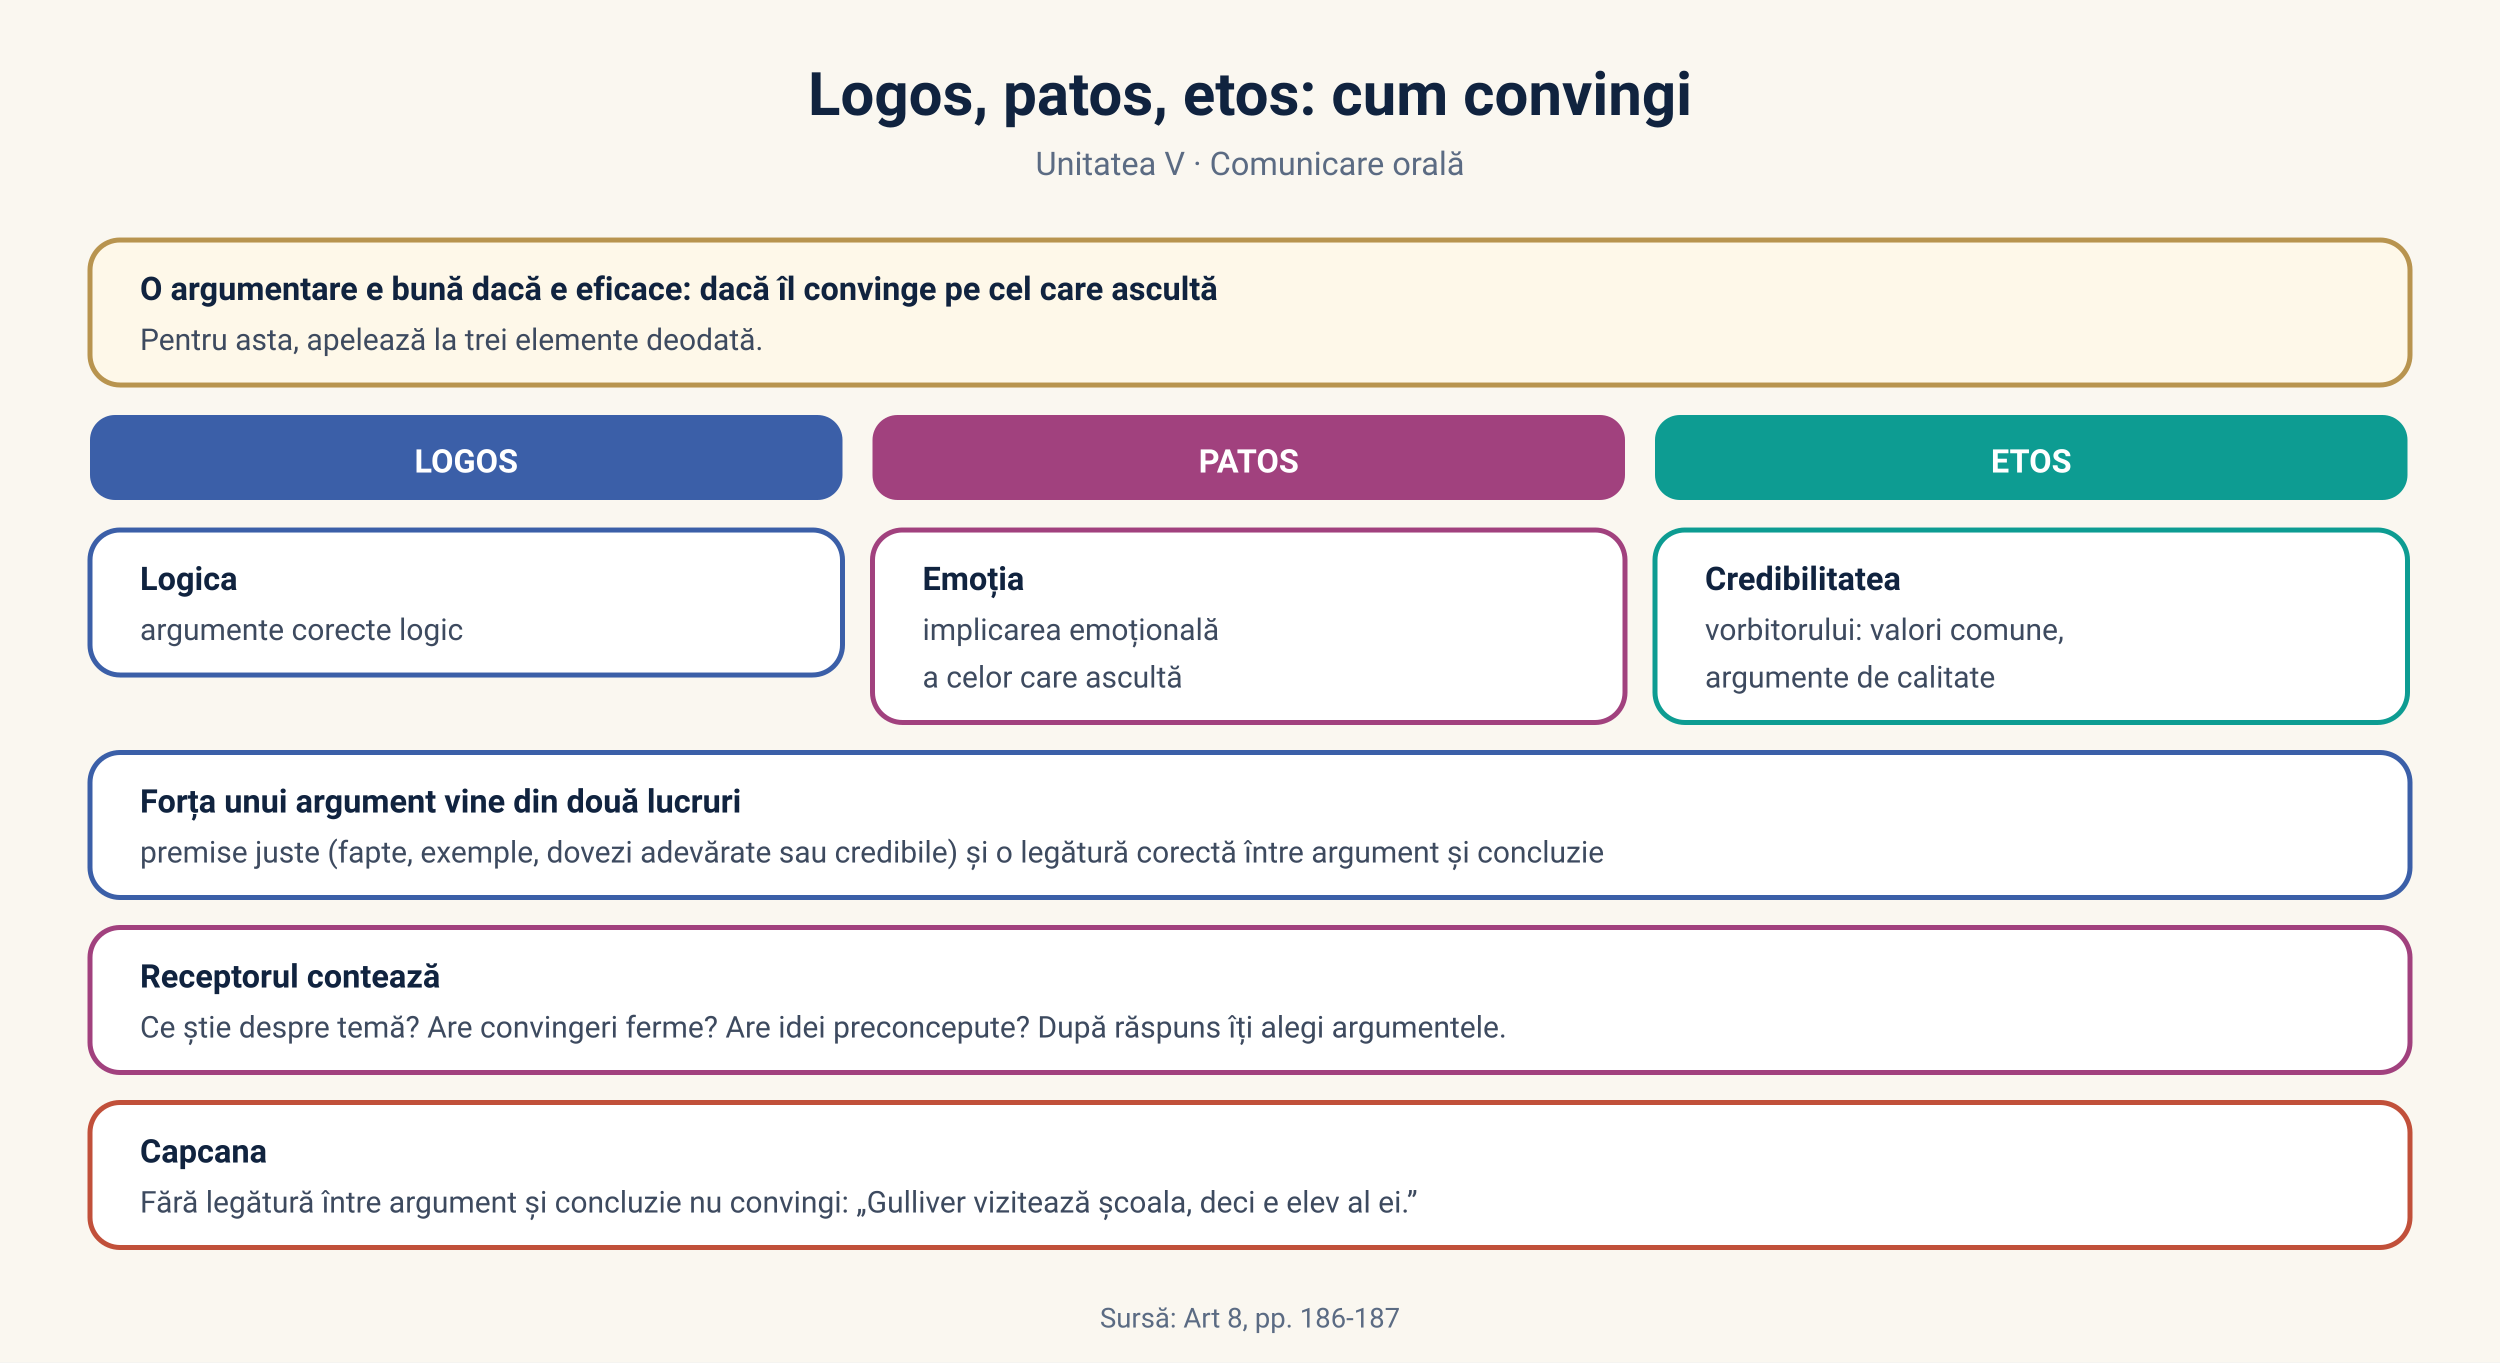
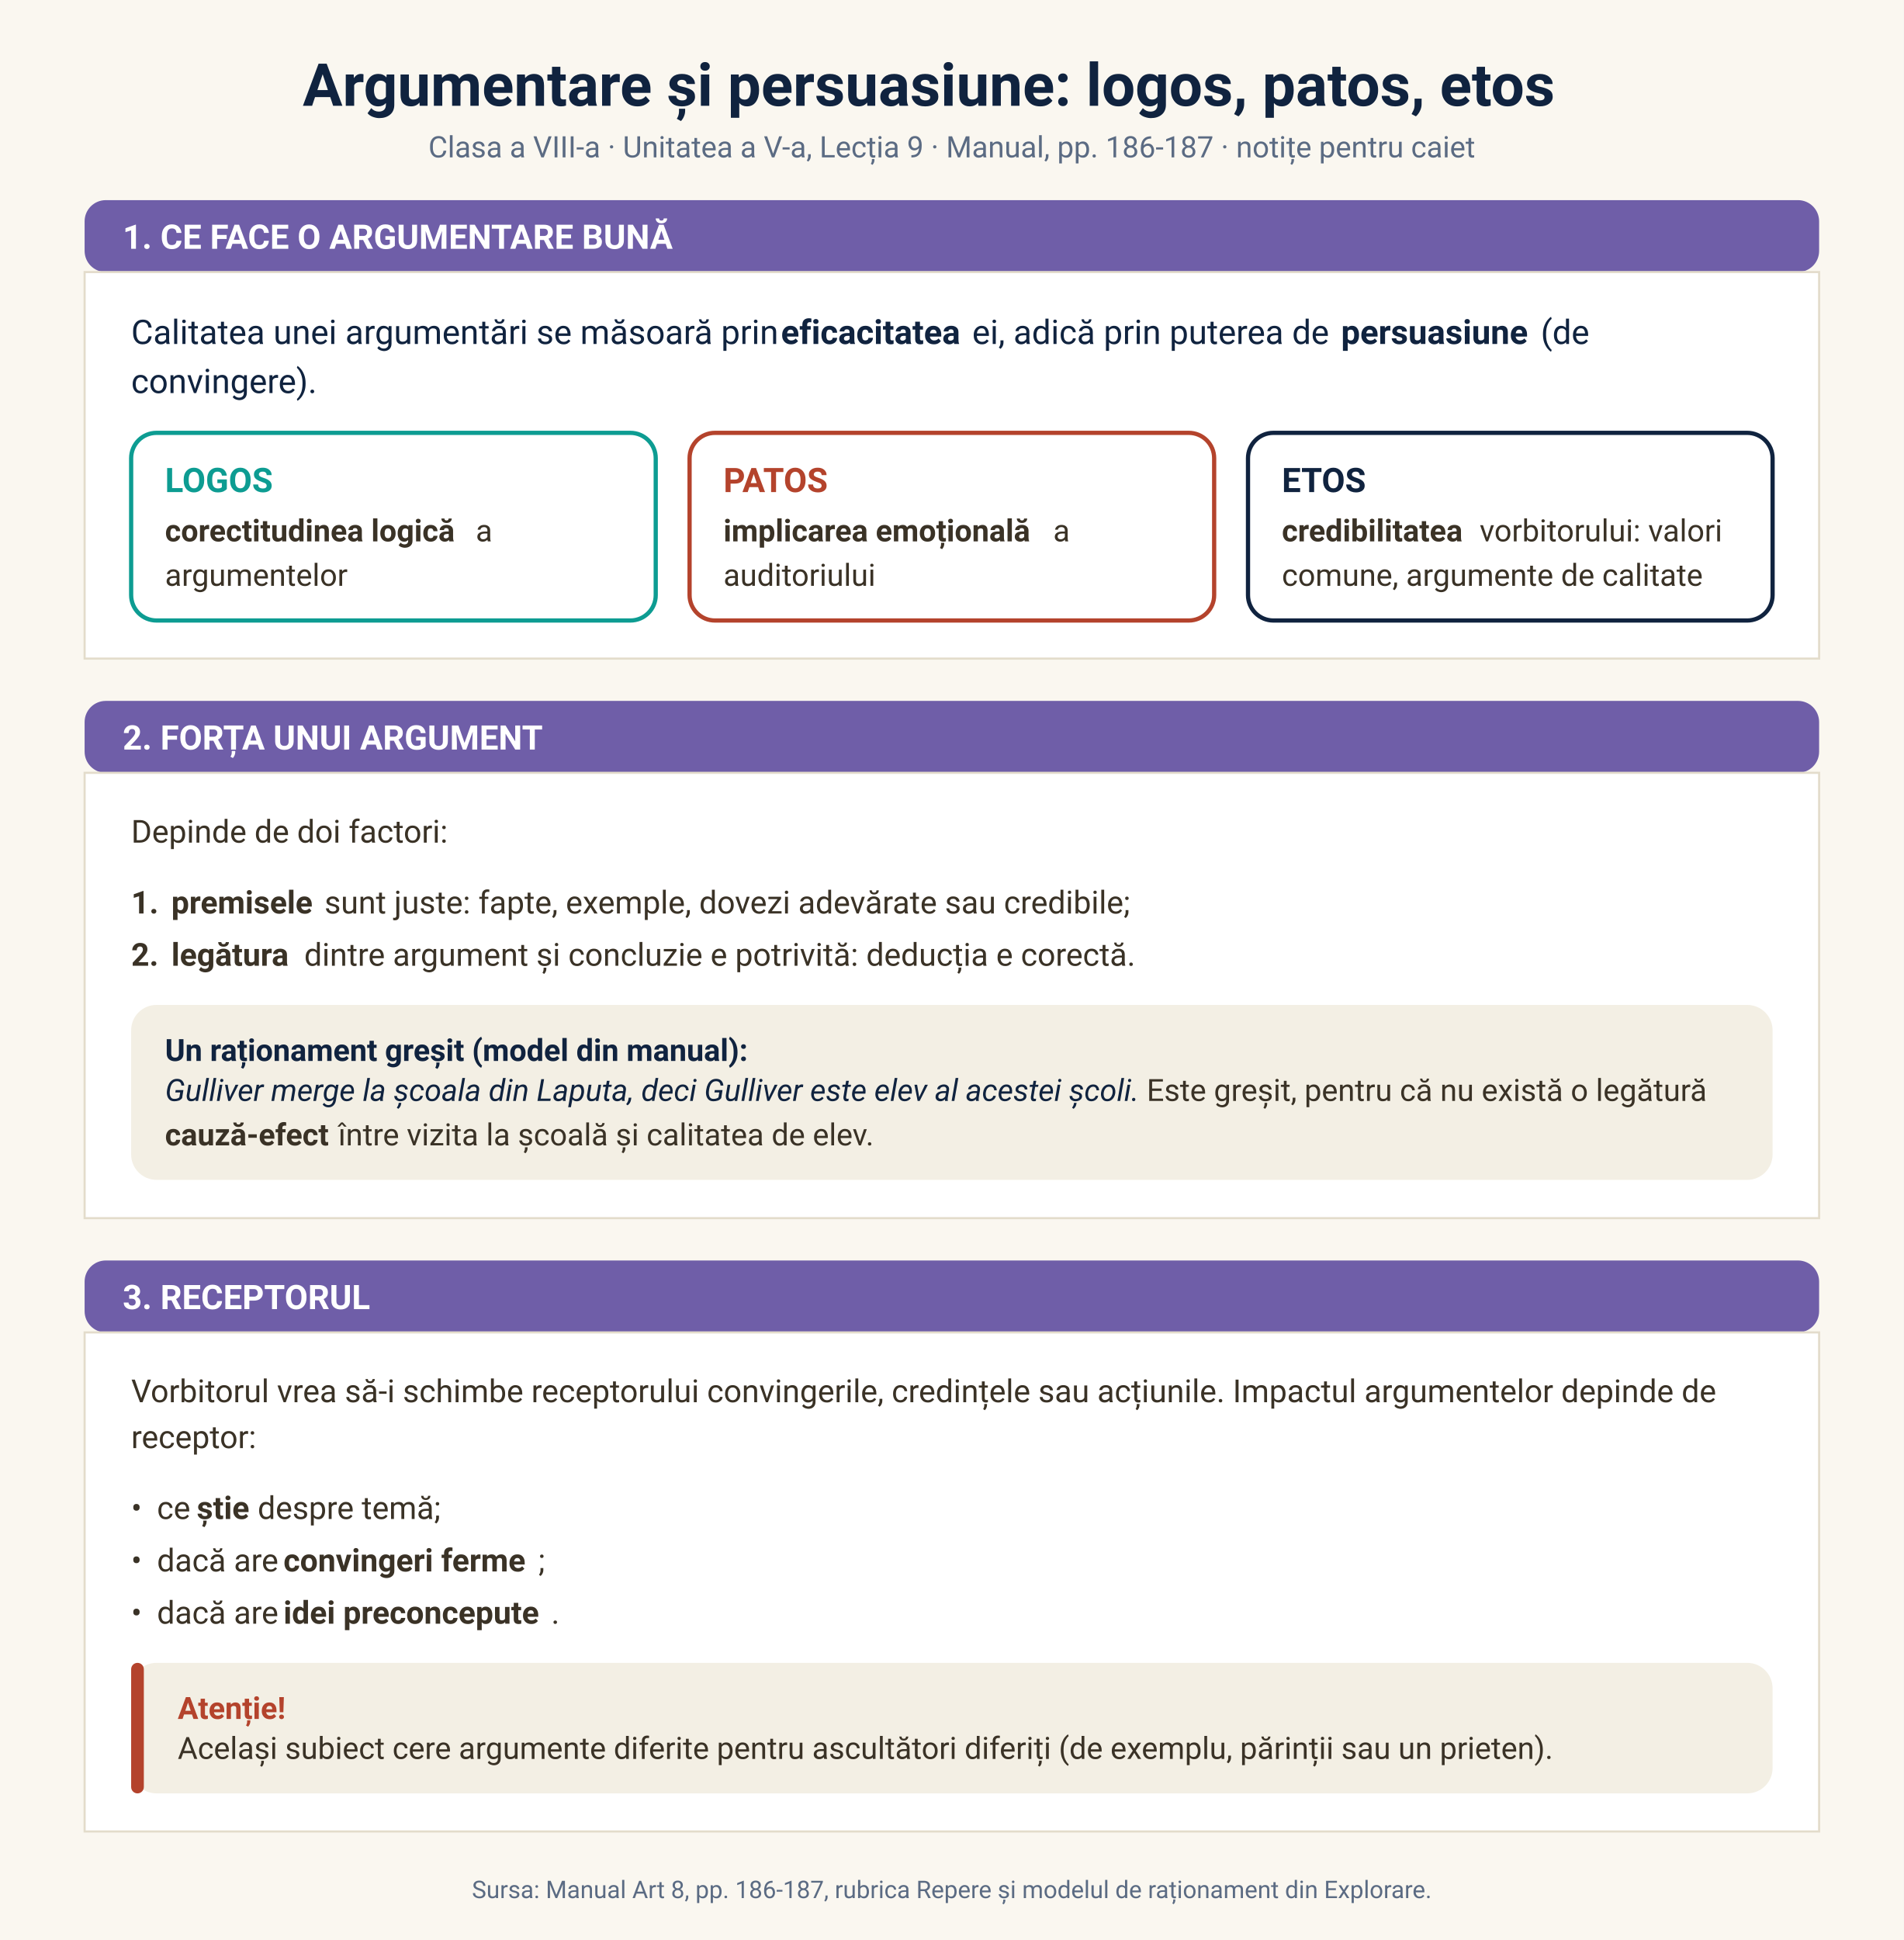
- <svg xmlns="http://www.w3.org/2000/svg" viewBox="0 0 1000 545" font-family="'Segoe UI', 'Plus Jakarta Sans', -apple-system, Roboto, sans-serif">
-   <rect width="1000" height="545" fill="#faf7f0" />
-   <text x="500" y="46" text-anchor="middle" font-size="24" font-weight="700" fill="#10233f">Logos, patos, etos: cum convingi</text>
-   <text x="500" y="70" text-anchor="middle" font-size="13" fill="#5b6b83">Unitatea V · Comunicare orală</text>
-   <rect x="36" y="96" width="928" height="58" rx="12" fill="#fef8e9" stroke="#b8944f" stroke-width="2" />
-   <text x="56" y="120" font-size="13" font-weight="700" fill="#10233f">O argumentare e bună dacă e eficace: dacă îl convinge pe cel care ascultă</text>
-   <text x="56" y="140" font-size="12" fill="#3d4a5f">Pentru asta, apelează la trei elemente deodată.</text>
-   <rect x="36" y="166" width="301" height="34" rx="10" fill="#3b5fa8" />
-   <text x="186.5" y="189" text-anchor="middle" font-size="13" font-weight="700" fill="#ffffff">LOGOS</text>
-   <rect x="36" y="212" width="301" height="58" rx="12" fill="#ffffff" stroke="#3b5fa8" stroke-width="2" />
-   <text x="56" y="236" font-size="13" font-weight="700" fill="#10233f">Logica</text>
-   <text x="56" y="256" font-size="12" fill="#3d4a5f">argumente corecte logic</text>
-   <rect x="349" y="166" width="301" height="34" rx="10" fill="#a1417e" />
-   <text x="499.5" y="189" text-anchor="middle" font-size="13" font-weight="700" fill="#ffffff">PATOS</text>
-   <rect x="349" y="212" width="301" height="77" rx="12" fill="#ffffff" stroke="#a1417e" stroke-width="2" />
-   <text x="369" y="236" font-size="13" font-weight="700" fill="#10233f">Emoția</text>
-   <text x="369" y="256" font-size="12" fill="#3d4a5f">implicarea emoțională</text>
-   <text x="369" y="275" font-size="12" fill="#3d4a5f">a celor care ascultă</text>
-   <rect x="662" y="166" width="301" height="34" rx="10" fill="#0d9c92" />
-   <text x="812.5" y="189" text-anchor="middle" font-size="13" font-weight="700" fill="#ffffff">ETOS</text>
-   <rect x="662" y="212" width="301" height="77" rx="12" fill="#ffffff" stroke="#0d9c92" stroke-width="2" />
-   <text x="682" y="236" font-size="13" font-weight="700" fill="#10233f">Credibilitatea</text>
-   <text x="682" y="256" font-size="12" fill="#3d4a5f">vorbitorului: valori comune,</text>
-   <text x="682" y="275" font-size="12" fill="#3d4a5f">argumente de calitate</text>
-   <rect x="36" y="301" width="928" height="58" rx="12" fill="#ffffff" stroke="#3b5fa8" stroke-width="2" />
-   <text x="56" y="325" font-size="13" font-weight="700" fill="#10233f">Forța unui argument vine din două lucruri</text>
-   <text x="56" y="345" font-size="12" fill="#3d4a5f">premise juste (fapte, exemple, dovezi adevărate sau credibile) și o legătură corectă între argument și concluzie</text>
-   <rect x="36" y="371" width="928" height="58" rx="12" fill="#ffffff" stroke="#a1417e" stroke-width="2" />
-   <text x="56" y="395" font-size="13" font-weight="700" fill="#10233f">Receptorul contează</text>
-   <text x="56" y="415" font-size="12" fill="#3d4a5f">Ce știe despre temă? Are convingeri ferme? Are idei preconcepute? După răspuns îți alegi argumentele.</text>
-   <rect x="36" y="441" width="928" height="58" rx="12" fill="#ffffff" stroke="#c1503a" stroke-width="2" />
-   <text x="56" y="465" font-size="13" font-weight="700" fill="#10233f">Capcana</text>
-   <text x="56" y="485" font-size="12" fill="#3d4a5f">Fără legătură între argument și concluzie nu convingi: „Gulliver vizitează școala, deci e elev al ei.”</text>
-   <text x="500" y="531" text-anchor="middle" font-size="11" fill="#5b6b83">Sursă: Art 8, pp. 186-187</text>
+ <svg xmlns="http://www.w3.org/2000/svg" viewBox="0 0 900 917" font-family="'Segoe UI', 'Plus Jakarta Sans', -apple-system, Roboto, sans-serif">
+   <rect width="900" height="917" fill="#faf7f0" />
+   <text x="143.1" y="50.0" font-size="28" fill="#10233f" font-weight="700" textLength="615.2" lengthAdjust="spacing">Argumentare și persuasiune: logos, patos, etos</text>
+   <text x="202.5" y="74.4" font-size="14" fill="#5b6b83" textLength="495.0" lengthAdjust="spacing">Clasa a VIII-a · Unitatea a V-a, Lecția 9 · Manual, pp. 186-187 · notițe pentru caiet</text>
+   <rect x="40" y="94.6" width="820" height="34" rx="10" fill="#6f5ea8" />
+   <text x="58" y="117.6" font-size="16" font-weight="700" fill="#ffffff">1. CE FACE O ARGUMENTARE BUNĂ</text>
+   <rect x="40" y="128.6" width="820" height="182.7" fill="#ffffff" stroke="#e3dccb" />
+   <text x="62.0" y="162.6" font-size="16" fill="#10233f" textLength="302.9" lengthAdjust="spacing">Calitatea unei argumentări se măsoară prin</text>
+   <text x="369.2" y="162.6" font-size="16" fill="#10233f" font-weight="700" textLength="86.1" lengthAdjust="spacing">eficacitatea</text>
+   <text x="459.6" y="162.6" font-size="16" fill="#10233f" textLength="170.1" lengthAdjust="spacing">ei, adică prin puterea de</text>
+   <text x="634.0" y="162.6" font-size="16" fill="#10233f" font-weight="700" textLength="90.1" lengthAdjust="spacing">persuasiune</text>
+   <text x="728.4" y="162.6" font-size="16" fill="#10233f" textLength="22.6" lengthAdjust="spacing">(de</text>
+   <text x="62.0" y="185.8" font-size="16" fill="#10233f" textLength="86.6" lengthAdjust="spacing">convingere).</text>
+   <rect x="62.0" y="204.6" width="248.0" height="88.7" rx="12" fill="#ffffff" stroke="#0d9c92" stroke-width="2" />
+   <text x="78.0" y="232.6" font-size="16" fill="#0d9c92" font-weight="700" textLength="52.8" lengthAdjust="spacing">LOGOS</text>
+   <text x="78.0" y="255.9" font-size="14.5" fill="#3a3226" font-weight="700" textLength="143.0" lengthAdjust="spacing">corectitudinea logică</text>
+   <text x="224.9" y="255.9" font-size="14.5" fill="#3a3226" textLength="7.4" lengthAdjust="spacing">a</text>
+   <text x="78.0" y="276.9" font-size="14.5" fill="#3a3226" textLength="87.1" lengthAdjust="spacing">argumentelor</text>
+   <rect x="326.0" y="204.6" width="248.0" height="88.7" rx="12" fill="#ffffff" stroke="#b4432c" stroke-width="2" />
+   <text x="342.0" y="232.6" font-size="16" fill="#b4432c" font-weight="700" textLength="51.5" lengthAdjust="spacing">PATOS</text>
+   <text x="342.0" y="255.9" font-size="14.5" fill="#3a3226" font-weight="700" textLength="152.0" lengthAdjust="spacing">implicarea emoțională</text>
+   <text x="497.9" y="255.9" font-size="14.5" fill="#3a3226" textLength="7.4" lengthAdjust="spacing">a</text>
+   <text x="342.0" y="276.9" font-size="14.5" fill="#3a3226" textLength="73.2" lengthAdjust="spacing">auditoriului</text>
+   <rect x="590.0" y="204.6" width="248.0" height="88.7" rx="12" fill="#ffffff" stroke="#10233f" stroke-width="2" />
+   <text x="606.0" y="232.6" font-size="16" fill="#10233f" font-weight="700" textLength="39.0" lengthAdjust="spacing">ETOS</text>
+   <text x="606.0" y="255.9" font-size="14.5" fill="#3a3226" font-weight="700" textLength="89.6" lengthAdjust="spacing">credibilitatea</text>
+   <text x="699.5" y="255.9" font-size="14.5" fill="#3a3226" textLength="116.7" lengthAdjust="spacing">vorbitorului: valori</text>
+   <text x="606.0" y="276.9" font-size="14.5" fill="#3a3226" textLength="198.6" lengthAdjust="spacing">comune, argumente de calitate</text>
+   <rect x="40" y="331.3" width="820" height="34" rx="10" fill="#6f5ea8" />
+   <text x="58" y="354.3" font-size="16" font-weight="700" fill="#ffffff">2. FORȚA UNUI ARGUMENT</text>
+   <rect x="40" y="365.3" width="820" height="210.5" fill="#ffffff" stroke="#e3dccb" />
+   <text x="62.0" y="398.3" font-size="15" fill="#3a3226" textLength="151.3" lengthAdjust="spacing">Depinde de doi factori:</text>
+   <text x="62.0" y="431.8" font-size="15" fill="#3a3226" font-weight="700">1.</text>
+   <text x="81.0" y="431.8" font-size="15" fill="#3a3226" font-weight="700" textLength="68.4" lengthAdjust="spacing">premisele</text>
+   <text x="153.4" y="431.8" font-size="15" fill="#3a3226" textLength="377.8" lengthAdjust="spacing">sunt juste: fapte, exemple, dovezi adevărate sau credibile;</text>
+   <text x="62.0" y="456.5" font-size="15" fill="#3a3226" font-weight="700">2.</text>
+   <text x="81.0" y="456.5" font-size="15" fill="#3a3226" font-weight="700" textLength="58.8" lengthAdjust="spacing">legătura</text>
+   <text x="143.8" y="456.5" font-size="15" fill="#3a3226" textLength="390.7" lengthAdjust="spacing">dintre argument și concluzie e potrivită: deducția e corectă.</text>
+   <rect x="62.0" y="475.0" width="776.0" height="82.7" rx="12" fill="#f3efe4" />
+   <text x="78.0" y="501.5" font-size="14.5" fill="#10233f" font-weight="700" textLength="293.2" lengthAdjust="spacing">Un raționament greșit (model din manual):</text>
+   <text x="78.0" y="520.4" font-size="14.5" fill="#10233f" font-style="italic" textLength="460.2" lengthAdjust="spacing">Gulliver merge la școala din Laputa, deci Gulliver este elev al acestei școli.</text>
+   <text x="542.1" y="520.4" font-size="14.5" fill="#3a3226" textLength="262.7" lengthAdjust="spacing">Este greșit, pentru că nu există o legătură</text>
+   <text x="78.0" y="541.4" font-size="14.5" fill="#3a3226" font-weight="700" textLength="78.0" lengthAdjust="spacing">cauză-efect</text>
+   <text x="159.9" y="541.4" font-size="14.5" fill="#3a3226" textLength="247.5" lengthAdjust="spacing">între vizita la școală și calitatea de elev.</text>
+   <rect x="40" y="595.8" width="820" height="34" rx="10" fill="#6f5ea8" />
+   <text x="58" y="618.8" font-size="16" font-weight="700" fill="#ffffff">3. RECEPTORUL</text>
+   <rect x="40" y="629.8" width="820" height="235.9" fill="#ffffff" stroke="#e3dccb" />
+   <text x="62.0" y="662.8" font-size="15" fill="#3a3226" textLength="751.2" lengthAdjust="spacing">Vorbitorul vrea să-i schimbe receptorului convingerile, credințele sau acțiunile. Impactul argumentelor depinde de</text>
+   <text x="62.0" y="684.5" font-size="15" fill="#3a3226" textLength="59.1" lengthAdjust="spacing">receptor:</text>
+   <text x="62.0" y="718.0" font-size="15" fill="#3a3226">•</text>
+   <text x="74.2" y="718.0" font-size="15" fill="#3a3226" textLength="14.7" lengthAdjust="spacing">ce</text>
+   <text x="93.0" y="718.0" font-size="15" fill="#3a3226" font-weight="700" textLength="24.8" lengthAdjust="spacing">știe</text>
+   <text x="121.8" y="718.0" font-size="15" fill="#3a3226" textLength="85.6" lengthAdjust="spacing">despre temă;</text>
+   <text x="62.0" y="742.8" font-size="15" fill="#3a3226">•</text>
+   <text x="74.2" y="742.8" font-size="15" fill="#3a3226" textLength="55.8" lengthAdjust="spacing">dacă are</text>
+   <text x="134.0" y="742.8" font-size="15" fill="#3a3226" font-weight="700" textLength="120.5" lengthAdjust="spacing">convingeri ferme</text>
+   <text x="254.5" y="742.8" font-size="15" fill="#3a3226" textLength="3.3" lengthAdjust="spacing">;</text>
+   <text x="62.0" y="767.5" font-size="15" fill="#3a3226">•</text>
+   <text x="74.2" y="767.5" font-size="15" fill="#3a3226" textLength="55.8" lengthAdjust="spacing">dacă are</text>
+   <text x="134.0" y="767.5" font-size="15" fill="#3a3226" font-weight="700" textLength="126.6" lengthAdjust="spacing">idei preconcepute</text>
+   <text x="260.6" y="767.5" font-size="15" fill="#3a3226" textLength="3.3" lengthAdjust="spacing">.</text>
+   <rect x="62.0" y="786.0" width="776.0" height="61.7" rx="12" fill="#f3efe4" />
+   <rect x="62.0" y="786.0" width="6" height="61.7" rx="3" fill="#b4432c" />
+   <text x="84.0" y="812.5" font-size="14.5" fill="#b4432c" font-weight="700" textLength="54.8" lengthAdjust="spacing">Atenție!</text>
+   <text x="84.0" y="831.4" font-size="14.5" fill="#3a3226" textLength="646.4" lengthAdjust="spacing">Același subiect cere argumente diferite pentru ascultători diferiți (de exemplu, părinții sau un prieten).</text>
+   <text x="223.1" y="897.2" font-size="11.5" fill="#5b6b83" textLength="453.8" lengthAdjust="spacing">Sursa: Manual Art 8, pp. 186-187, rubrica Repere și modelul de raționament din Explorare.</text>
</svg>
